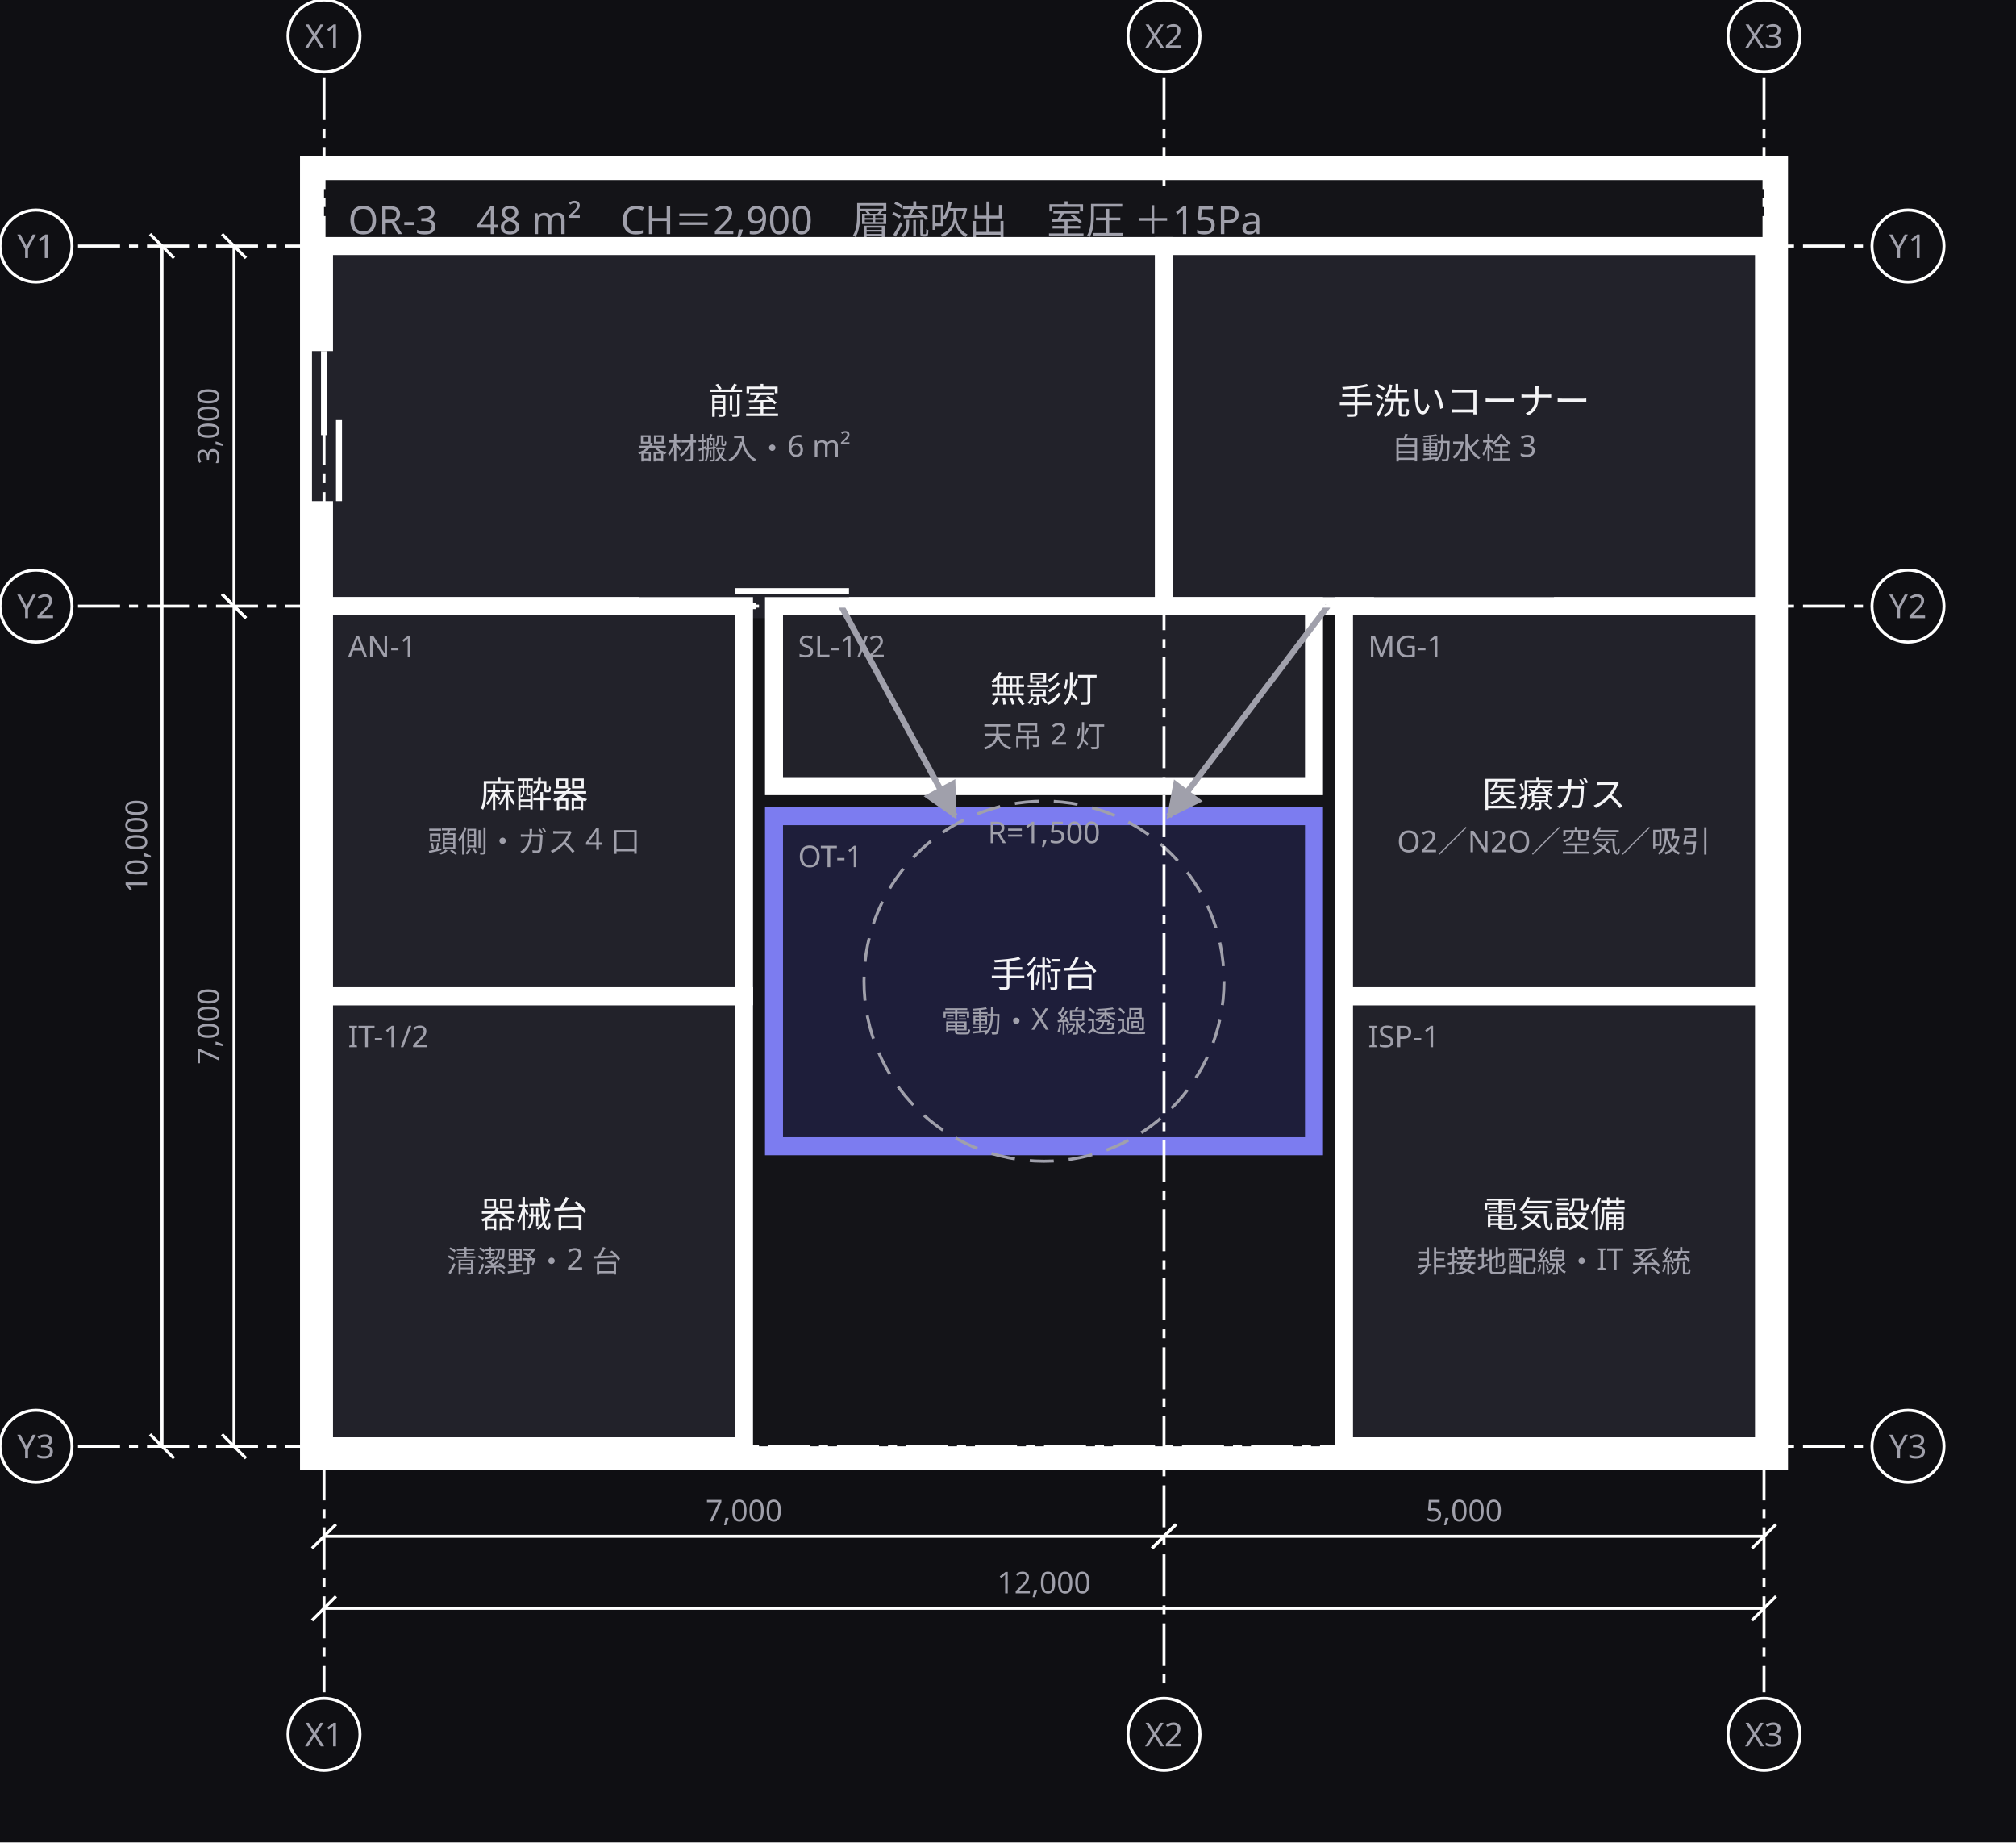
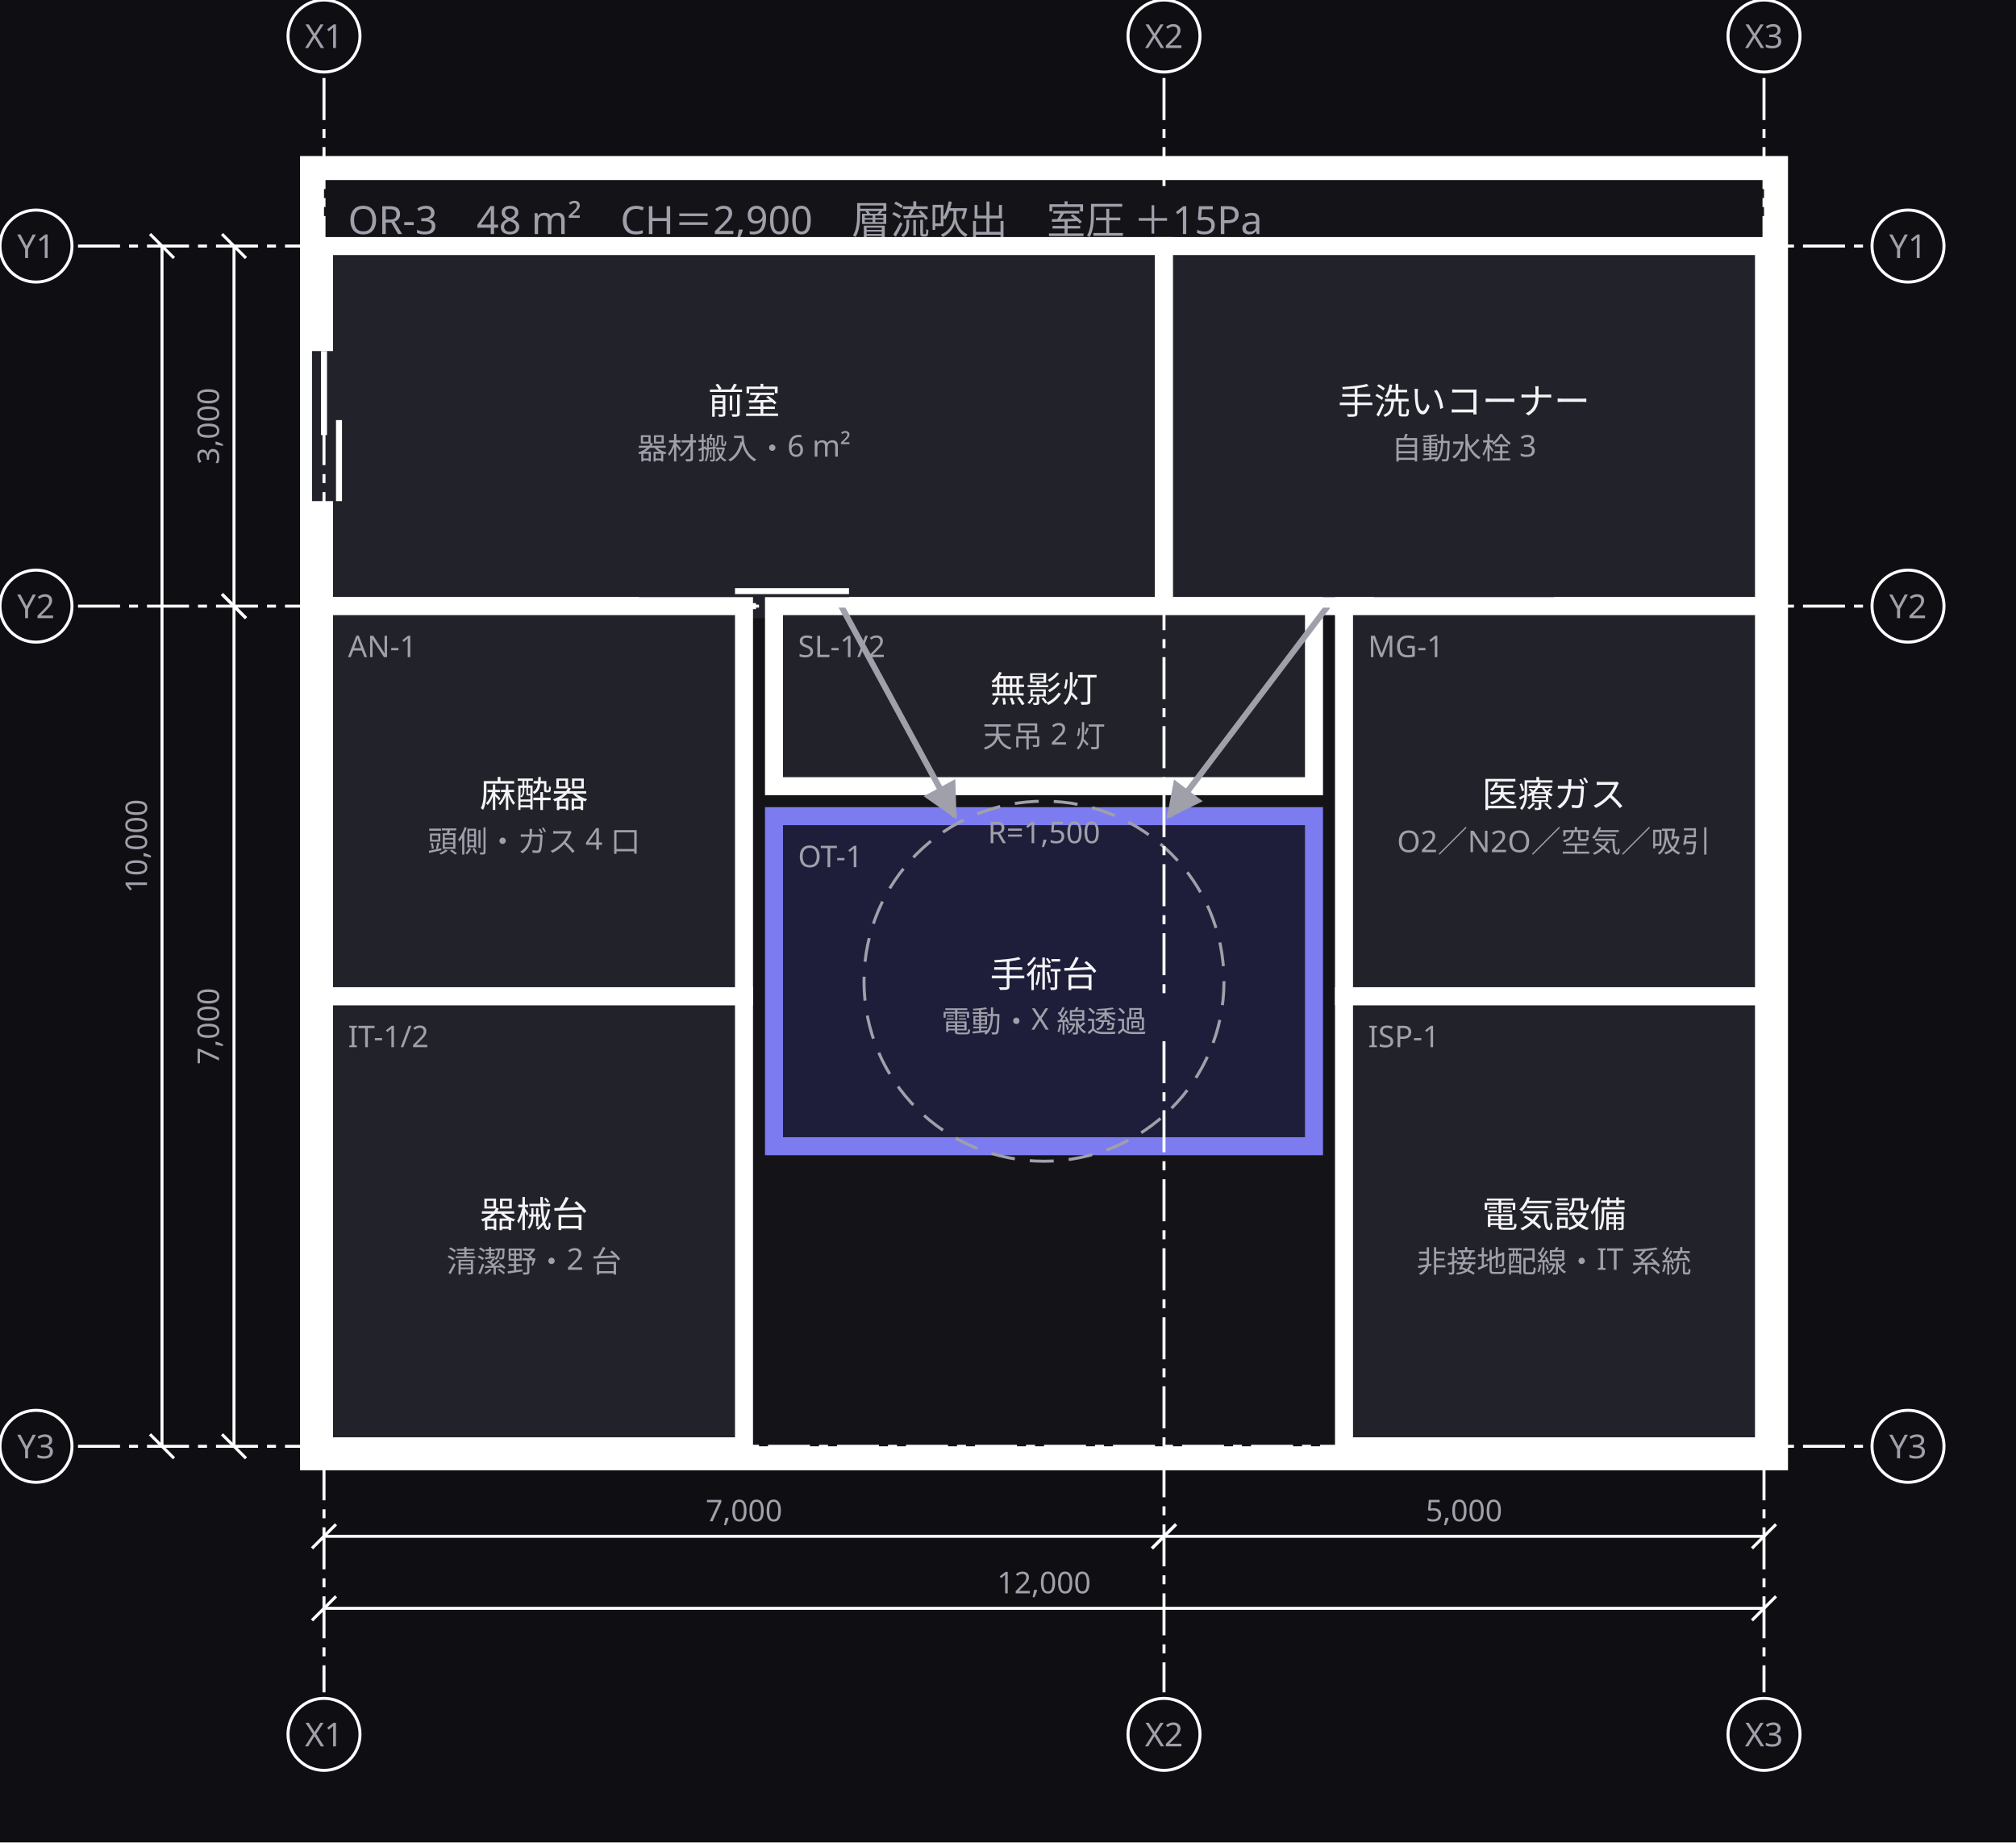
<svg xmlns="http://www.w3.org/2000/svg" width="672" height="614" viewBox="0 0 672 614">
  <defs>
    <marker id="arrow" viewBox="0 0 10 10" refX="9" refY="5" markerWidth="6" markerHeight="6" orient="auto">
      <path d="M 0 0 L 10 5 L 0 10 z" fill="#a0a0ab" />
    </marker>
  </defs>
  <rect data-paper="1" x="0" y="0" width="672" height="614" fill="#0f0f13" />
  <g data-group="or3">
    <rect x="104" y="56" width="488" height="430" fill="#141418" stroke="#ffffff" stroke-width="8" />
    <text x="116" y="78" font-family="sans-serif" font-size="13" fill="#a0a0ab">OR-3　48 m²　CH＝2,900　層流吹出　室圧 ＋15Pa</text>
  </g>
  <g data-node="zenshitsu" data-pinned="false" data-shape="rect">
    <rect x="108" y="82" width="280" height="120" fill="#22222a" stroke="#ffffff" stroke-width="6" />
    <line x1="213" y1="202" x2="283" y2="202" stroke="#22222a" stroke-width="8" />
    <line x1="213" y1="202" x2="252" y2="202" stroke="#ffffff" stroke-width="2" />
    <line x1="245" y1="197" x2="283" y2="197" stroke="#ffffff" stroke-width="2" />
    <line x1="108" y1="117" x2="108" y2="167" stroke="#22222a" stroke-width="8" />
    <line x1="108" y1="117" x2="108" y2="145" stroke="#ffffff" stroke-width="2" />
    <line x1="113" y1="140" x2="113" y2="167" stroke="#ffffff" stroke-width="2" />
  </g>
  <g data-node="tearai" data-pinned="false" data-shape="rect">
    <rect x="388" y="82" width="200" height="120" fill="#22222a" stroke="#ffffff" stroke-width="6" />
    <line x1="458" y1="202" x2="518" y2="202" stroke="#22222a" stroke-width="8" />
  </g>
  <g data-node="kikaidai" data-pinned="false" data-shape="rect">
    <rect x="108" y="332" width="140" height="150" fill="#22222a" stroke="#ffffff" stroke-width="6" />
  </g>
  <g data-node="denki" data-pinned="false" data-shape="rect">
    <rect x="448" y="332" width="140" height="150" fill="#22222a" stroke="#ffffff" stroke-width="6" />
  </g>
  <g data-node="daizai" data-pinned="false" data-appearance="primary" data-shape="rect">
    <rect x="258" y="272" width="180" height="110" fill="#1e1e3a" stroke="#7c7cf0" stroke-width="6" />
  </g>
  <g data-node="masui" data-pinned="false" data-shape="rect">
    <rect x="108" y="202" width="140" height="130" fill="#22222a" stroke="#ffffff" stroke-width="6" />
  </g>
  <g data-node="gas" data-pinned="false" data-shape="rect">
    <rect x="448" y="202" width="140" height="130" fill="#22222a" stroke="#ffffff" stroke-width="6" />
  </g>
  <g data-node="mueito" data-pinned="false" data-shape="rect">
    <rect x="258" y="202" width="180" height="60" fill="#22222a" stroke="#ffffff" stroke-width="6" />
  </g>
  <g data-edge="zenshitsu&gt;daizai" data-pinned="false">
    <path d="M 280.4 202 L 318.3 272" fill="none" stroke="#a0a0ab" stroke-width="2" marker-end="url(#arrow)" />
  </g>
  <g data-edge="tearai&gt;daizai" data-pinned="false">
    <path d="M 442.6 202 L 389.6 272" fill="none" stroke="#a0a0ab" stroke-width="2" marker-end="url(#arrow)" />
  </g>
  <g data-range="daizai">
    <circle cx="348" cy="327" r="60" fill="none" stroke="#a0a0ab" stroke-width="1" stroke-dasharray="8 5" />
    <text x="348" y="281" text-anchor="middle" font-family="sans-serif" font-size="10" fill="#a0a0ab">R=1,500</text>
  </g>
  <g data-name="zenshitsu">
    <text x="248" y="138" text-anchor="middle" font-family="sans-serif" font-size="12" fill="#f4f4f6">前室</text>
    <text x="248" y="153" text-anchor="middle" font-family="sans-serif" font-size="10" fill="#a0a0ab">器材搬入・6 m²</text>
  </g>
  <g data-name="tearai">
    <text x="488" y="138" text-anchor="middle" font-family="sans-serif" font-size="12" fill="#f4f4f6">手洗いコーナー</text>
    <text x="488" y="153" text-anchor="middle" font-family="sans-serif" font-size="10" fill="#a0a0ab">自動水栓 3</text>
  </g>
  <g data-name="kikaidai">
    <text x="116" y="349" font-family="sans-serif" font-size="10" fill="#a0a0ab">IT-1/2</text>
    <text x="178" y="409" text-anchor="middle" font-family="sans-serif" font-size="12" fill="#f4f4f6">器械台</text>
    <text x="178" y="424" text-anchor="middle" font-family="sans-serif" font-size="10" fill="#a0a0ab">清潔野・2 台</text>
  </g>
  <g data-name="denki">
    <text x="456" y="349" font-family="sans-serif" font-size="10" fill="#a0a0ab">ISP-1</text>
    <text x="518" y="409" text-anchor="middle" font-family="sans-serif" font-size="12" fill="#f4f4f6">電気設備</text>
    <text x="518" y="424" text-anchor="middle" font-family="sans-serif" font-size="10" fill="#a0a0ab">非接地配線・IT 系統</text>
  </g>
  <g data-name="daizai">
    <text x="266" y="289" font-family="sans-serif" font-size="10" fill="#a0a0ab">OT-1</text>
    <text x="348" y="329" text-anchor="middle" font-family="sans-serif" font-size="12" fill="#f4f4f6">手術台</text>
    <text x="348" y="344" text-anchor="middle" font-family="sans-serif" font-size="10" fill="#a0a0ab">電動・X 線透過</text>
  </g>
  <g data-name="masui">
    <text x="116" y="219" font-family="sans-serif" font-size="10" fill="#a0a0ab">AN-1</text>
    <text x="178" y="269" text-anchor="middle" font-family="sans-serif" font-size="12" fill="#f4f4f6">麻酔器</text>
    <text x="178" y="284" text-anchor="middle" font-family="sans-serif" font-size="10" fill="#a0a0ab">頭側・ガス 4 口</text>
  </g>
  <g data-name="gas">
    <text x="456" y="219" font-family="sans-serif" font-size="10" fill="#a0a0ab">MG-1</text>
    <text x="518" y="269" text-anchor="middle" font-family="sans-serif" font-size="12" fill="#f4f4f6">医療ガス</text>
    <text x="518" y="284" text-anchor="middle" font-family="sans-serif" font-size="10" fill="#a0a0ab">O2／N2O／空気／吸引</text>
  </g>
  <g data-name="mueito">
    <text x="266" y="219" font-family="sans-serif" font-size="10" fill="#a0a0ab">SL-1/2</text>
    <text x="348" y="234" text-anchor="middle" font-family="sans-serif" font-size="12" fill="#f4f4f6">無影灯</text>
    <text x="348" y="249" text-anchor="middle" font-family="sans-serif" font-size="10" fill="#a0a0ab">天吊 2 灯</text>
  </g>
  <g data-grid="true">
    <line x1="108" y1="26" x2="108" y2="564" stroke="#ffffff" stroke-width="1" stroke-dasharray="14 3 3 3" />
    <circle cx="108" cy="12" r="12" fill="#0f0f13" stroke="#ffffff" />
    <text x="108" y="16" text-anchor="middle" font-family="sans-serif" font-size="11" fill="#a0a0ab">X1</text>
    <circle cx="108" cy="578" r="12" fill="#0f0f13" stroke="#ffffff" />
    <text x="108" y="582" text-anchor="middle" font-family="sans-serif" font-size="11" fill="#a0a0ab">X1</text>
    <line x1="388" y1="26" x2="388" y2="62" stroke="#ffffff" stroke-width="1" stroke-dasharray="14 3 3 3" />
-     <line x1="388" y1="81" x2="388" y2="564" stroke="#ffffff" stroke-width="1" stroke-dasharray="14 3 3 3" />
+     <line x1="388" y1="81" x2="388" y2="331" stroke="#ffffff" stroke-width="1" stroke-dasharray="14 3 3 3" />
+     <line x1="388" y1="347" x2="388" y2="564" stroke="#ffffff" stroke-width="1" stroke-dasharray="14 3 3 3" />
    <circle cx="388" cy="12" r="12" fill="#0f0f13" stroke="#ffffff" />
    <text x="388" y="16" text-anchor="middle" font-family="sans-serif" font-size="11" fill="#a0a0ab">X2</text>
    <circle cx="388" cy="578" r="12" fill="#0f0f13" stroke="#ffffff" />
    <text x="388" y="582" text-anchor="middle" font-family="sans-serif" font-size="11" fill="#a0a0ab">X2</text>
    <line x1="588" y1="26" x2="588" y2="564" stroke="#ffffff" stroke-width="1" stroke-dasharray="14 3 3 3" />
    <circle cx="588" cy="12" r="12" fill="#0f0f13" stroke="#ffffff" />
    <text x="588" y="16" text-anchor="middle" font-family="sans-serif" font-size="11" fill="#a0a0ab">X3</text>
    <circle cx="588" cy="578" r="12" fill="#0f0f13" stroke="#ffffff" />
    <text x="588" y="582" text-anchor="middle" font-family="sans-serif" font-size="11" fill="#a0a0ab">X3</text>
    <line x1="26" y1="82" x2="622" y2="82" stroke="#ffffff" stroke-width="1" stroke-dasharray="14 3 3 3" />
    <circle cx="12" cy="82" r="12" fill="#0f0f13" stroke="#ffffff" />
    <text x="12" y="86" text-anchor="middle" font-family="sans-serif" font-size="11" fill="#a0a0ab">Y1</text>
    <circle cx="636" cy="82" r="12" fill="#0f0f13" stroke="#ffffff" />
    <text x="636" y="86" text-anchor="middle" font-family="sans-serif" font-size="11" fill="#a0a0ab">Y1</text>
    <line x1="26" y1="202" x2="622" y2="202" stroke="#ffffff" stroke-width="1" stroke-dasharray="14 3 3 3" />
    <circle cx="12" cy="202" r="12" fill="#0f0f13" stroke="#ffffff" />
    <text x="12" y="206" text-anchor="middle" font-family="sans-serif" font-size="11" fill="#a0a0ab">Y2</text>
    <circle cx="636" cy="202" r="12" fill="#0f0f13" stroke="#ffffff" />
    <text x="636" y="206" text-anchor="middle" font-family="sans-serif" font-size="11" fill="#a0a0ab">Y2</text>
    <line x1="26" y1="482" x2="622" y2="482" stroke="#ffffff" stroke-width="1" stroke-dasharray="14 3 3 3" />
    <circle cx="12" cy="482" r="12" fill="#0f0f13" stroke="#ffffff" />
    <text x="12" y="486" text-anchor="middle" font-family="sans-serif" font-size="11" fill="#a0a0ab">Y3</text>
    <circle cx="636" cy="482" r="12" fill="#0f0f13" stroke="#ffffff" />
    <text x="636" y="486" text-anchor="middle" font-family="sans-serif" font-size="11" fill="#a0a0ab">Y3</text>
  </g>
  <g data-dimensions="true">
    <line x1="108" y1="512" x2="388" y2="512" stroke="#ffffff" stroke-width="1" />
    <line x1="104" y1="516" x2="112" y2="508" stroke="#ffffff" stroke-width="1" />
    <line x1="384" y1="516" x2="392" y2="508" stroke="#ffffff" stroke-width="1" />
    <rect x="230" y="497" width="36" height="13" fill="#0f0f13" />
    <text x="248" y="507" text-anchor="middle" font-family="sans-serif" font-size="10" fill="#a0a0ab">7,000</text>
    <line x1="388" y1="512" x2="588" y2="512" stroke="#ffffff" stroke-width="1" />
    <line x1="384" y1="516" x2="392" y2="508" stroke="#ffffff" stroke-width="1" />
    <line x1="584" y1="516" x2="592" y2="508" stroke="#ffffff" stroke-width="1" />
    <rect x="470" y="497" width="36" height="13" fill="#0f0f13" />
    <text x="488" y="507" text-anchor="middle" font-family="sans-serif" font-size="10" fill="#a0a0ab">5,000</text>
    <line x1="108" y1="536" x2="588" y2="536" stroke="#ffffff" stroke-width="1" />
    <line x1="104" y1="540" x2="112" y2="532" stroke="#ffffff" stroke-width="1" />
    <line x1="584" y1="540" x2="592" y2="532" stroke="#ffffff" stroke-width="1" />
    <rect x="327" y="521" width="42" height="13" fill="#0f0f13" />
    <text x="348" y="531" text-anchor="middle" font-family="sans-serif" font-size="10" fill="#a0a0ab">12,000</text>
    <line x1="78" y1="82" x2="78" y2="202" stroke="#ffffff" stroke-width="1" />
    <line x1="74" y1="78" x2="82" y2="86" stroke="#ffffff" stroke-width="1" />
    <line x1="74" y1="198" x2="82" y2="206" stroke="#ffffff" stroke-width="1" />
    <rect x="62" y="124" width="13" height="36" fill="#0f0f13" />
    <text x="73" y="142" text-anchor="middle" font-family="sans-serif" font-size="10" fill="#a0a0ab" transform="rotate(-90 73 142)">3,000</text>
    <line x1="78" y1="202" x2="78" y2="482" stroke="#ffffff" stroke-width="1" />
    <line x1="74" y1="198" x2="82" y2="206" stroke="#ffffff" stroke-width="1" />
    <line x1="74" y1="478" x2="82" y2="486" stroke="#ffffff" stroke-width="1" />
    <rect x="62" y="324" width="13" height="36" fill="#0f0f13" />
    <text x="73" y="342" text-anchor="middle" font-family="sans-serif" font-size="10" fill="#a0a0ab" transform="rotate(-90 73 342)">7,000</text>
    <line x1="54" y1="82" x2="54" y2="482" stroke="#ffffff" stroke-width="1" />
    <line x1="50" y1="78" x2="58" y2="86" stroke="#ffffff" stroke-width="1" />
    <line x1="50" y1="478" x2="58" y2="486" stroke="#ffffff" stroke-width="1" />
    <rect x="38" y="261" width="13" height="42" fill="#0f0f13" />
    <text x="49" y="282" text-anchor="middle" font-family="sans-serif" font-size="10" fill="#a0a0ab" transform="rotate(-90 49 282)">10,000</text>
  </g>
</svg>
